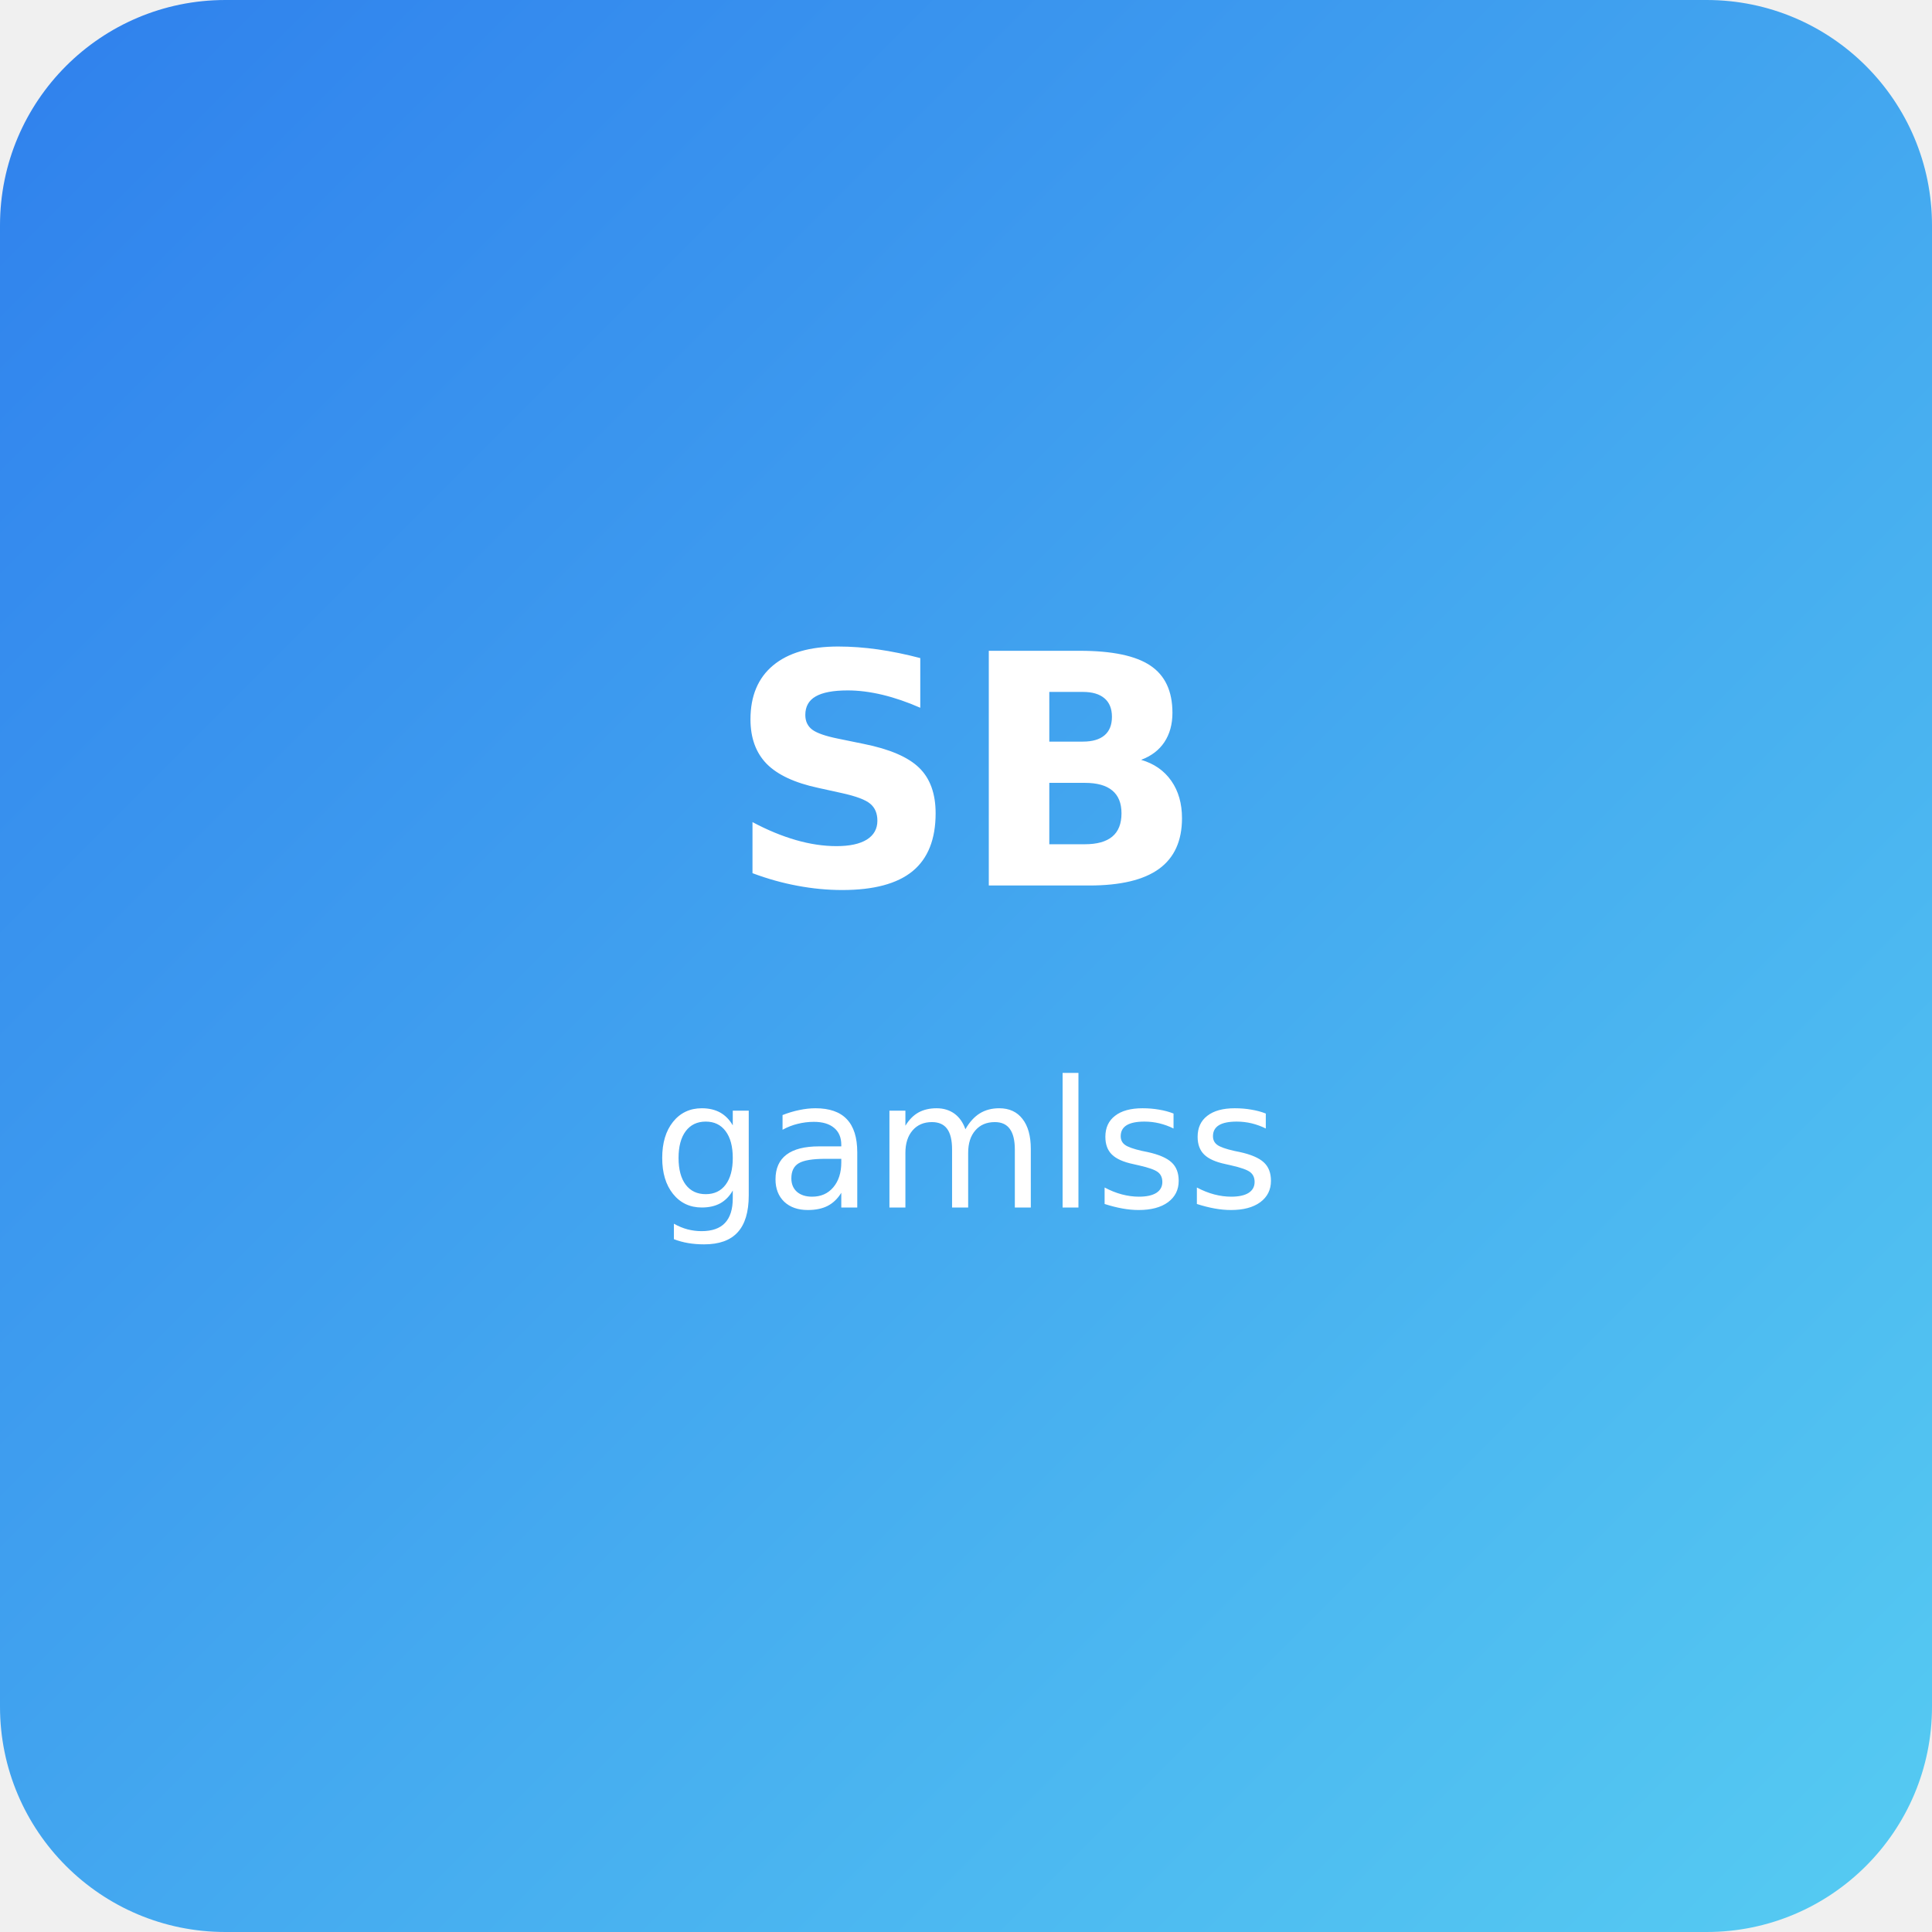
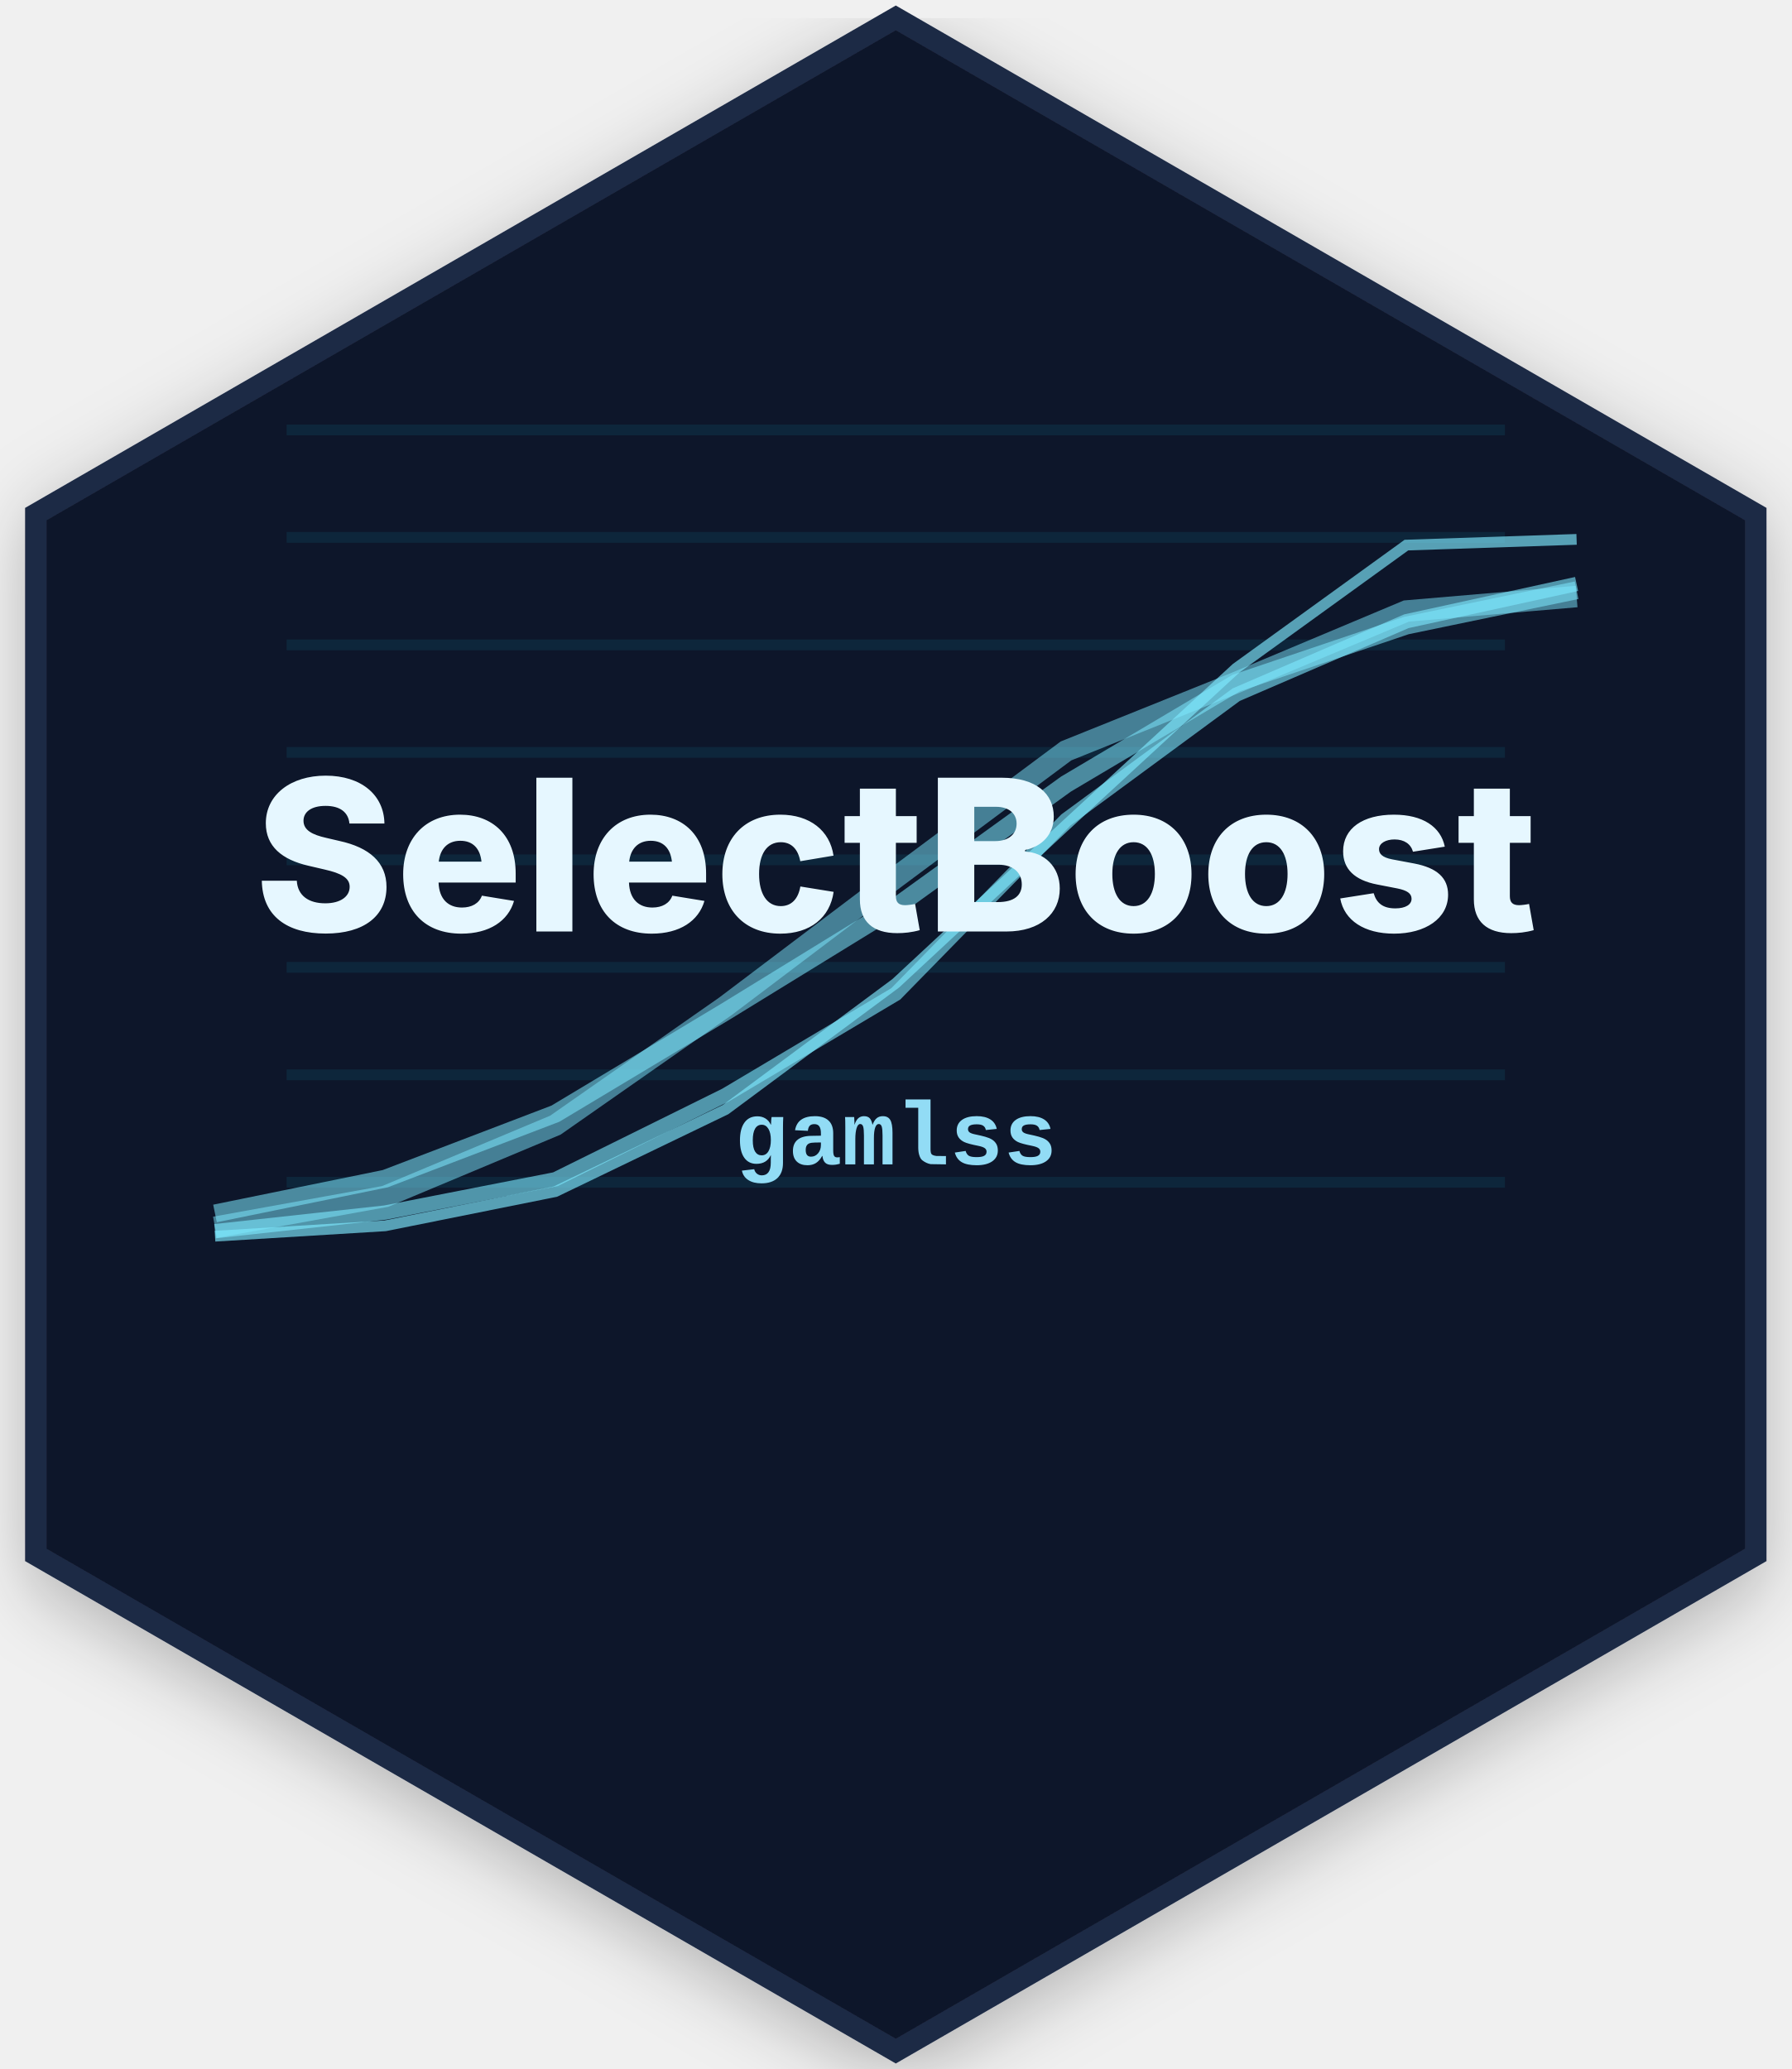
- <svg xmlns="http://www.w3.org/2000/svg" width="240" height="240" viewBox="0 0 240 240">
+ <svg xmlns="http://www.w3.org/2000/svg" viewBox="0 0 1000 1155" width="1000" height="1155">
  <defs>
-     <linearGradient id="g" x1="0" y1="0" x2="1" y2="1">
-       <stop offset="0%" stop-color="#2F80ED" />
-       <stop offset="100%" stop-color="#56CCF2" />
-     </linearGradient>
+     <style>
+       .title { font-family: 'Inter','DejaVu Sans',Arial,sans-serif; font-weight: 800; }
+       .mono  { font-family: 'JetBrains Mono','Fira Code','SFMono-Regular',Consolas,'Liberation Mono',monospace; font-weight: 600; }
+     </style>
+     <filter id="shadow" x="-20%" y="-20%" width="140%" height="140%">
+       <feDropShadow dx="0" dy="10" stdDeviation="20" flood-color="#000000" flood-opacity="0.25" />
+     </filter>
  </defs>
-   <rect width="240" height="240" rx="28" fill="url(#g)" />
-   <g fill="#fff" font-family="Verdana, DejaVu Sans, Arial" text-anchor="middle">
-     <text x="120" y="110" font-size="40" font-weight="700">SB</text>
-     <text x="120" y="150" font-size="22">gamlss</text>
+   <g filter="url(#shadow)">
+     <polygon points="500,10 980,287 980,868 500,1145 20,868 20,287" fill="#0F172A" />
+     <polygon points="500,10 980,287 980,868 500,1145 20,868 20,287" fill="none" stroke="#1f2a44" stroke-width="12" />
  </g>
+   <g transform="translate(0,0)">
+     <path d="M 160 240 L 840 240" stroke="#0EE8FF" stroke-opacity="0.08" stroke-width="6" />
+     <path d="M 160 300 L 840 300" stroke="#0EE8FF" stroke-opacity="0.08" stroke-width="6" />
+     <path d="M 160 360 L 840 360" stroke="#0EE8FF" stroke-opacity="0.08" stroke-width="6" />
+     <path d="M 160 420 L 840 420" stroke="#0EE8FF" stroke-opacity="0.08" stroke-width="6" />
+     <path d="M 160 480 L 840 480" stroke="#0EE8FF" stroke-opacity="0.08" stroke-width="6" />
+     <path d="M 160 540 L 840 540" stroke="#0EE8FF" stroke-opacity="0.08" stroke-width="6" />
+     <path d="M 160 600 L 840 600" stroke="#0EE8FF" stroke-opacity="0.08" stroke-width="6" />
+     <path d="M 160 660 L 840 660" stroke="#0EE8FF" stroke-opacity="0.08" stroke-width="6" />
+     <g transform="translate(120,230)">
+       <path d="M 0.0 455.1 Q 47.5 446.5 95.0 437.9 Q 142.5 418.0 190.0 398.1 Q 237.5 364.9 285.0 331.7 Q 332.5 295.8 380.0 259.9 Q 427.5 224.5 475.0 189.2 Q 522.5 170.1 570.0 151.0 Q 617.5 131.0 665.0 111.1 Q 712.5 107.0 760.0 103.0" fill="none" stroke="#7EE9FF" stroke-opacity="0.50" stroke-width="12" />
+       <path d="M 0.0 447.4 Q 47.5 437.7 95.0 428.0 Q 142.5 409.8 190.0 391.7 Q 237.5 363.2 285.0 334.7 Q 332.5 305.5 380.0 276.3 Q 427.5 242.0 475.0 207.7 Q 522.5 179.5 570.0 151.3 Q 617.5 135.3 665.0 119.2 Q 712.5 109.4 760.0 99.5" fill="none" stroke="#7EE9FF" stroke-opacity="0.55" stroke-width="10" />
+       <path d="M 0.0 457.3 Q 47.5 452.1 95.0 446.9 Q 142.5 437.6 190.0 428.3 Q 237.5 404.8 285.0 381.3 Q 332.5 353.0 380.0 324.8 Q 427.5 276.3 475.0 227.7 Q 522.5 192.8 570.0 157.8 Q 617.5 137.3 665.0 116.8 Q 712.5 106.4 760.0 96.0" fill="none" stroke="#7EE9FF" stroke-opacity="0.60" stroke-width="8" />
+       <path d="M 0.0 460.1 Q 47.5 457.2 95.0 454.3 Q 142.5 444.8 190.0 435.2 Q 237.5 412.3 285.0 389.4 Q 332.5 354.1 380.0 318.9 Q 427.5 274.7 475.0 230.6 Q 522.5 186.8 570.0 143.0 Q 617.5 108.7 665.0 74.3 Q 712.5 72.7 760.0 71.1" fill="none" stroke="#7EE9FF" stroke-opacity="0.65" stroke-width="6" />
+     </g>
+   </g>
+   <text x="500" y="520" text-anchor="middle" class="title" font-size="118" fill="#E6F7FF" letter-spacing="1">SelectBoost</text>
+   <text x="500" y="650" text-anchor="middle" class="mono" font-size="50" fill="#98E6FF" opacity="0.95">gamlss</text>
</svg>
